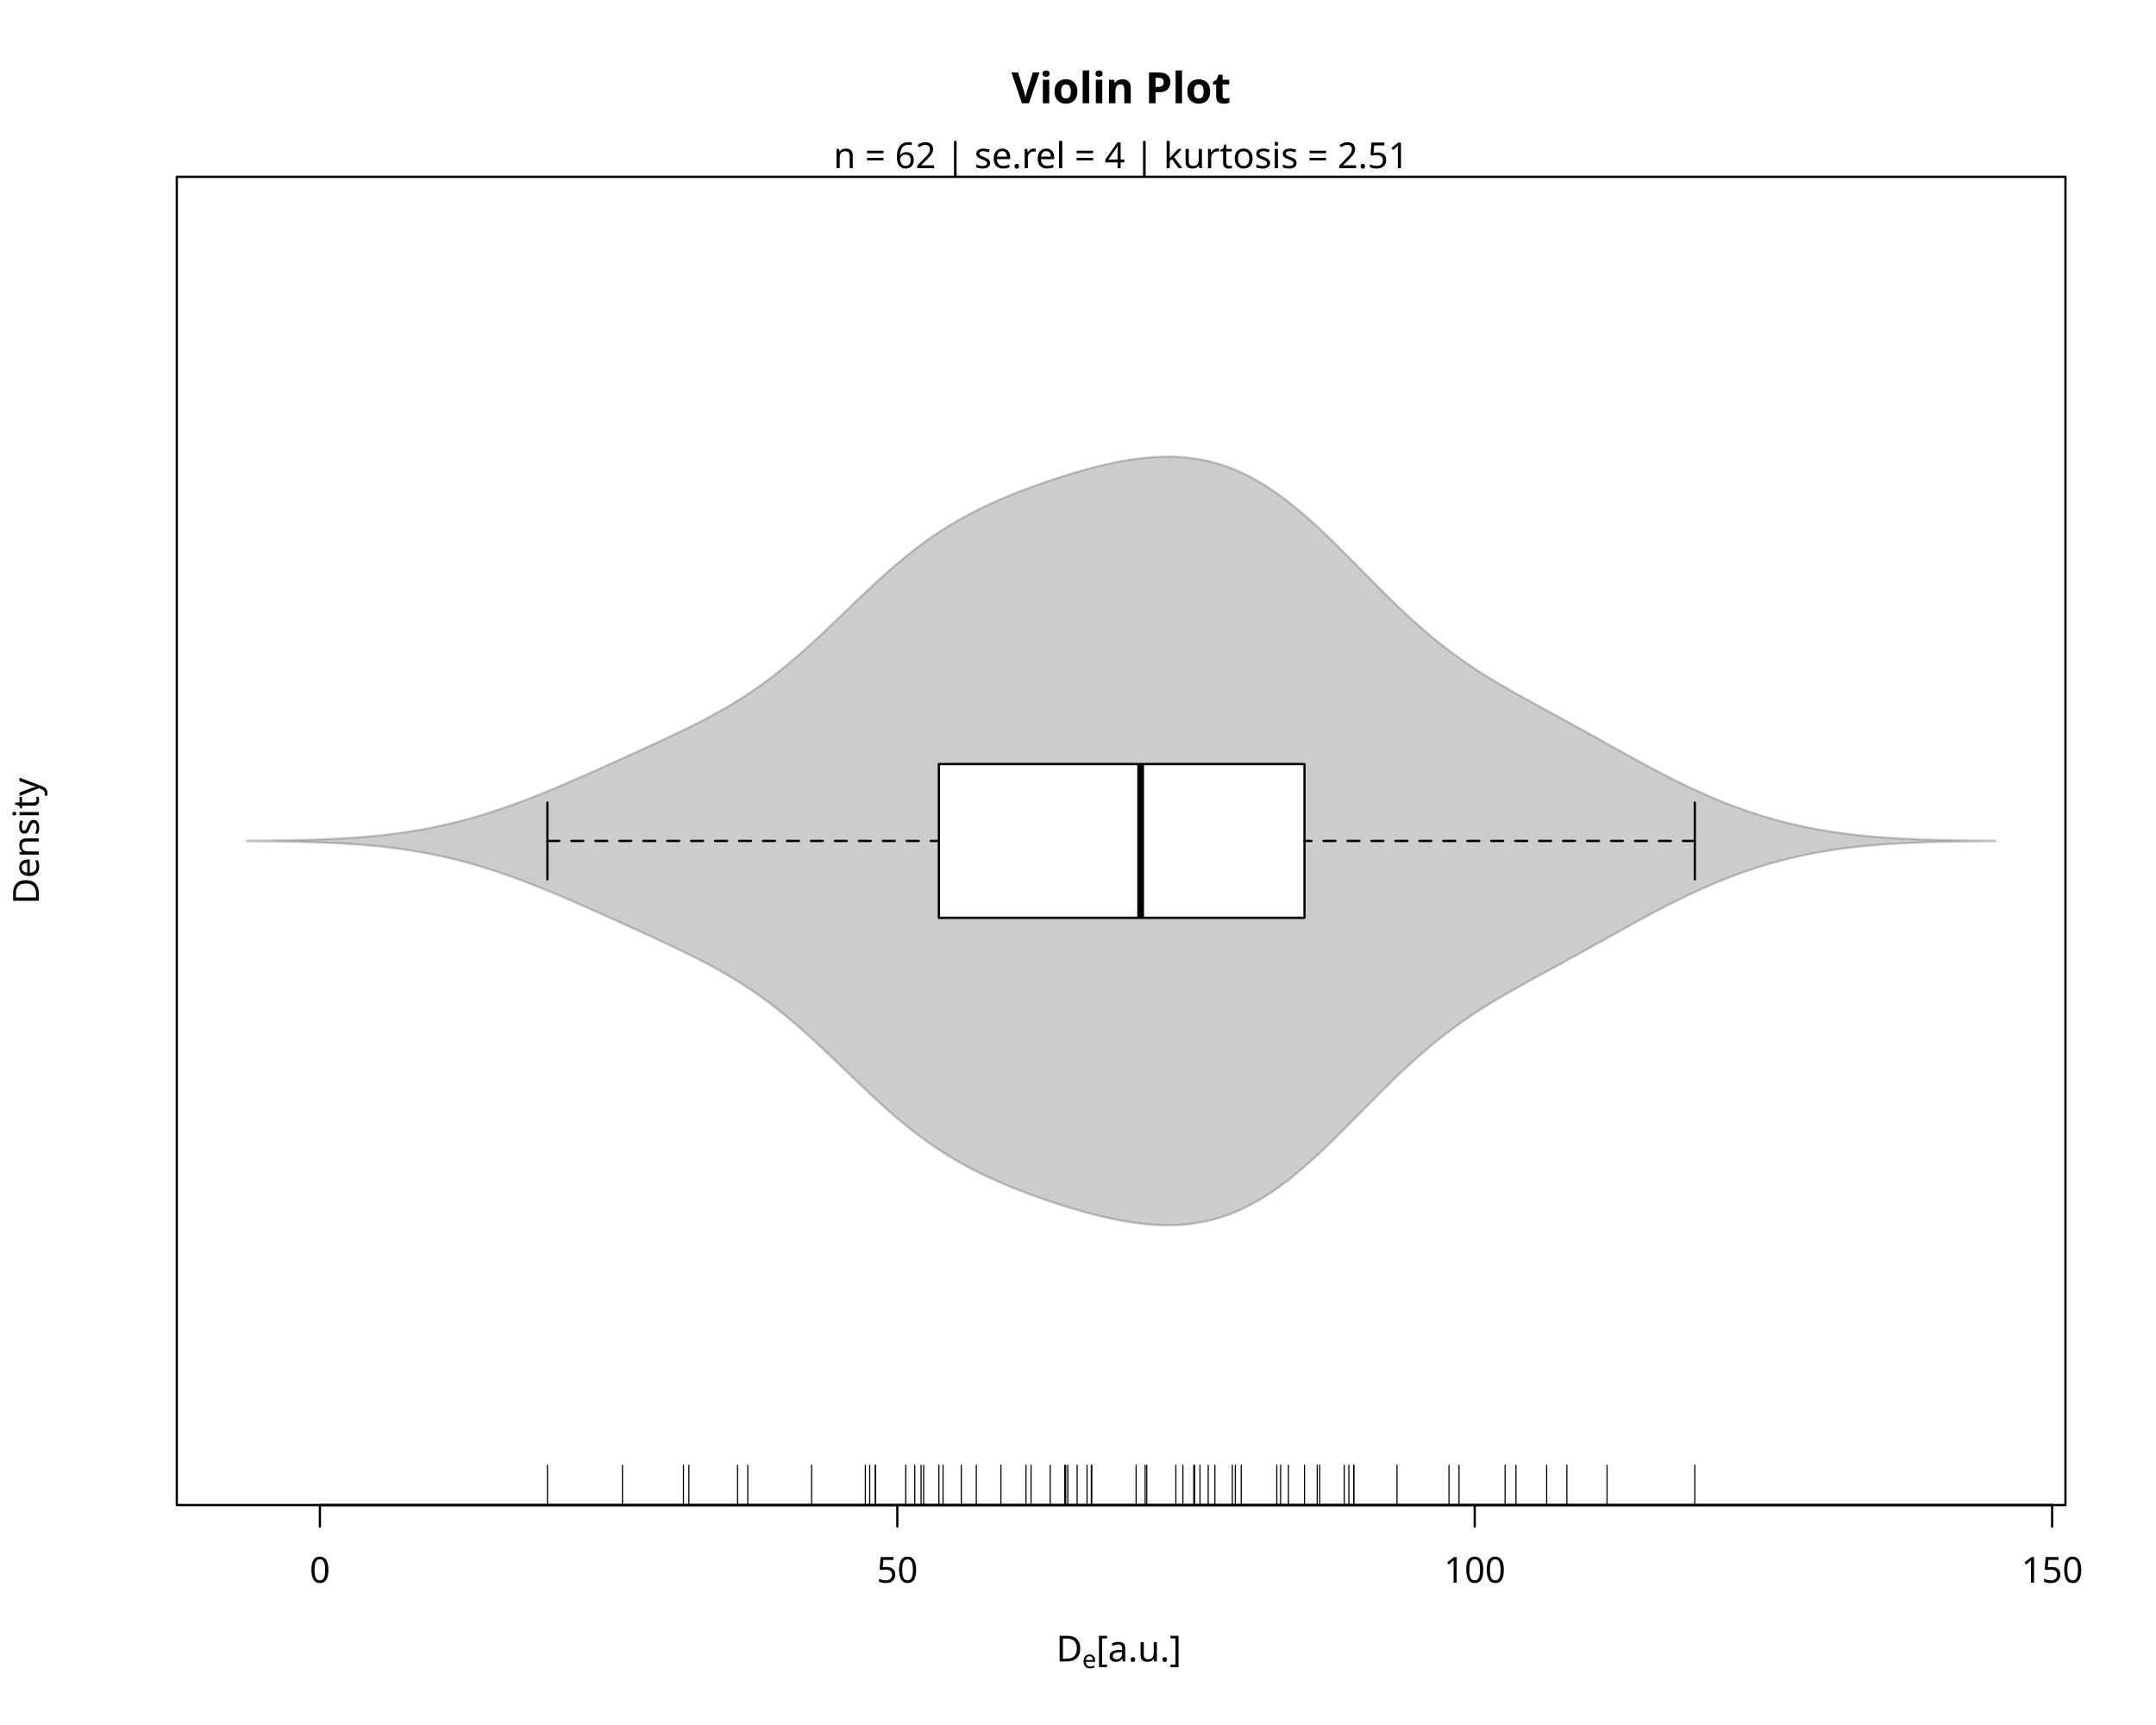
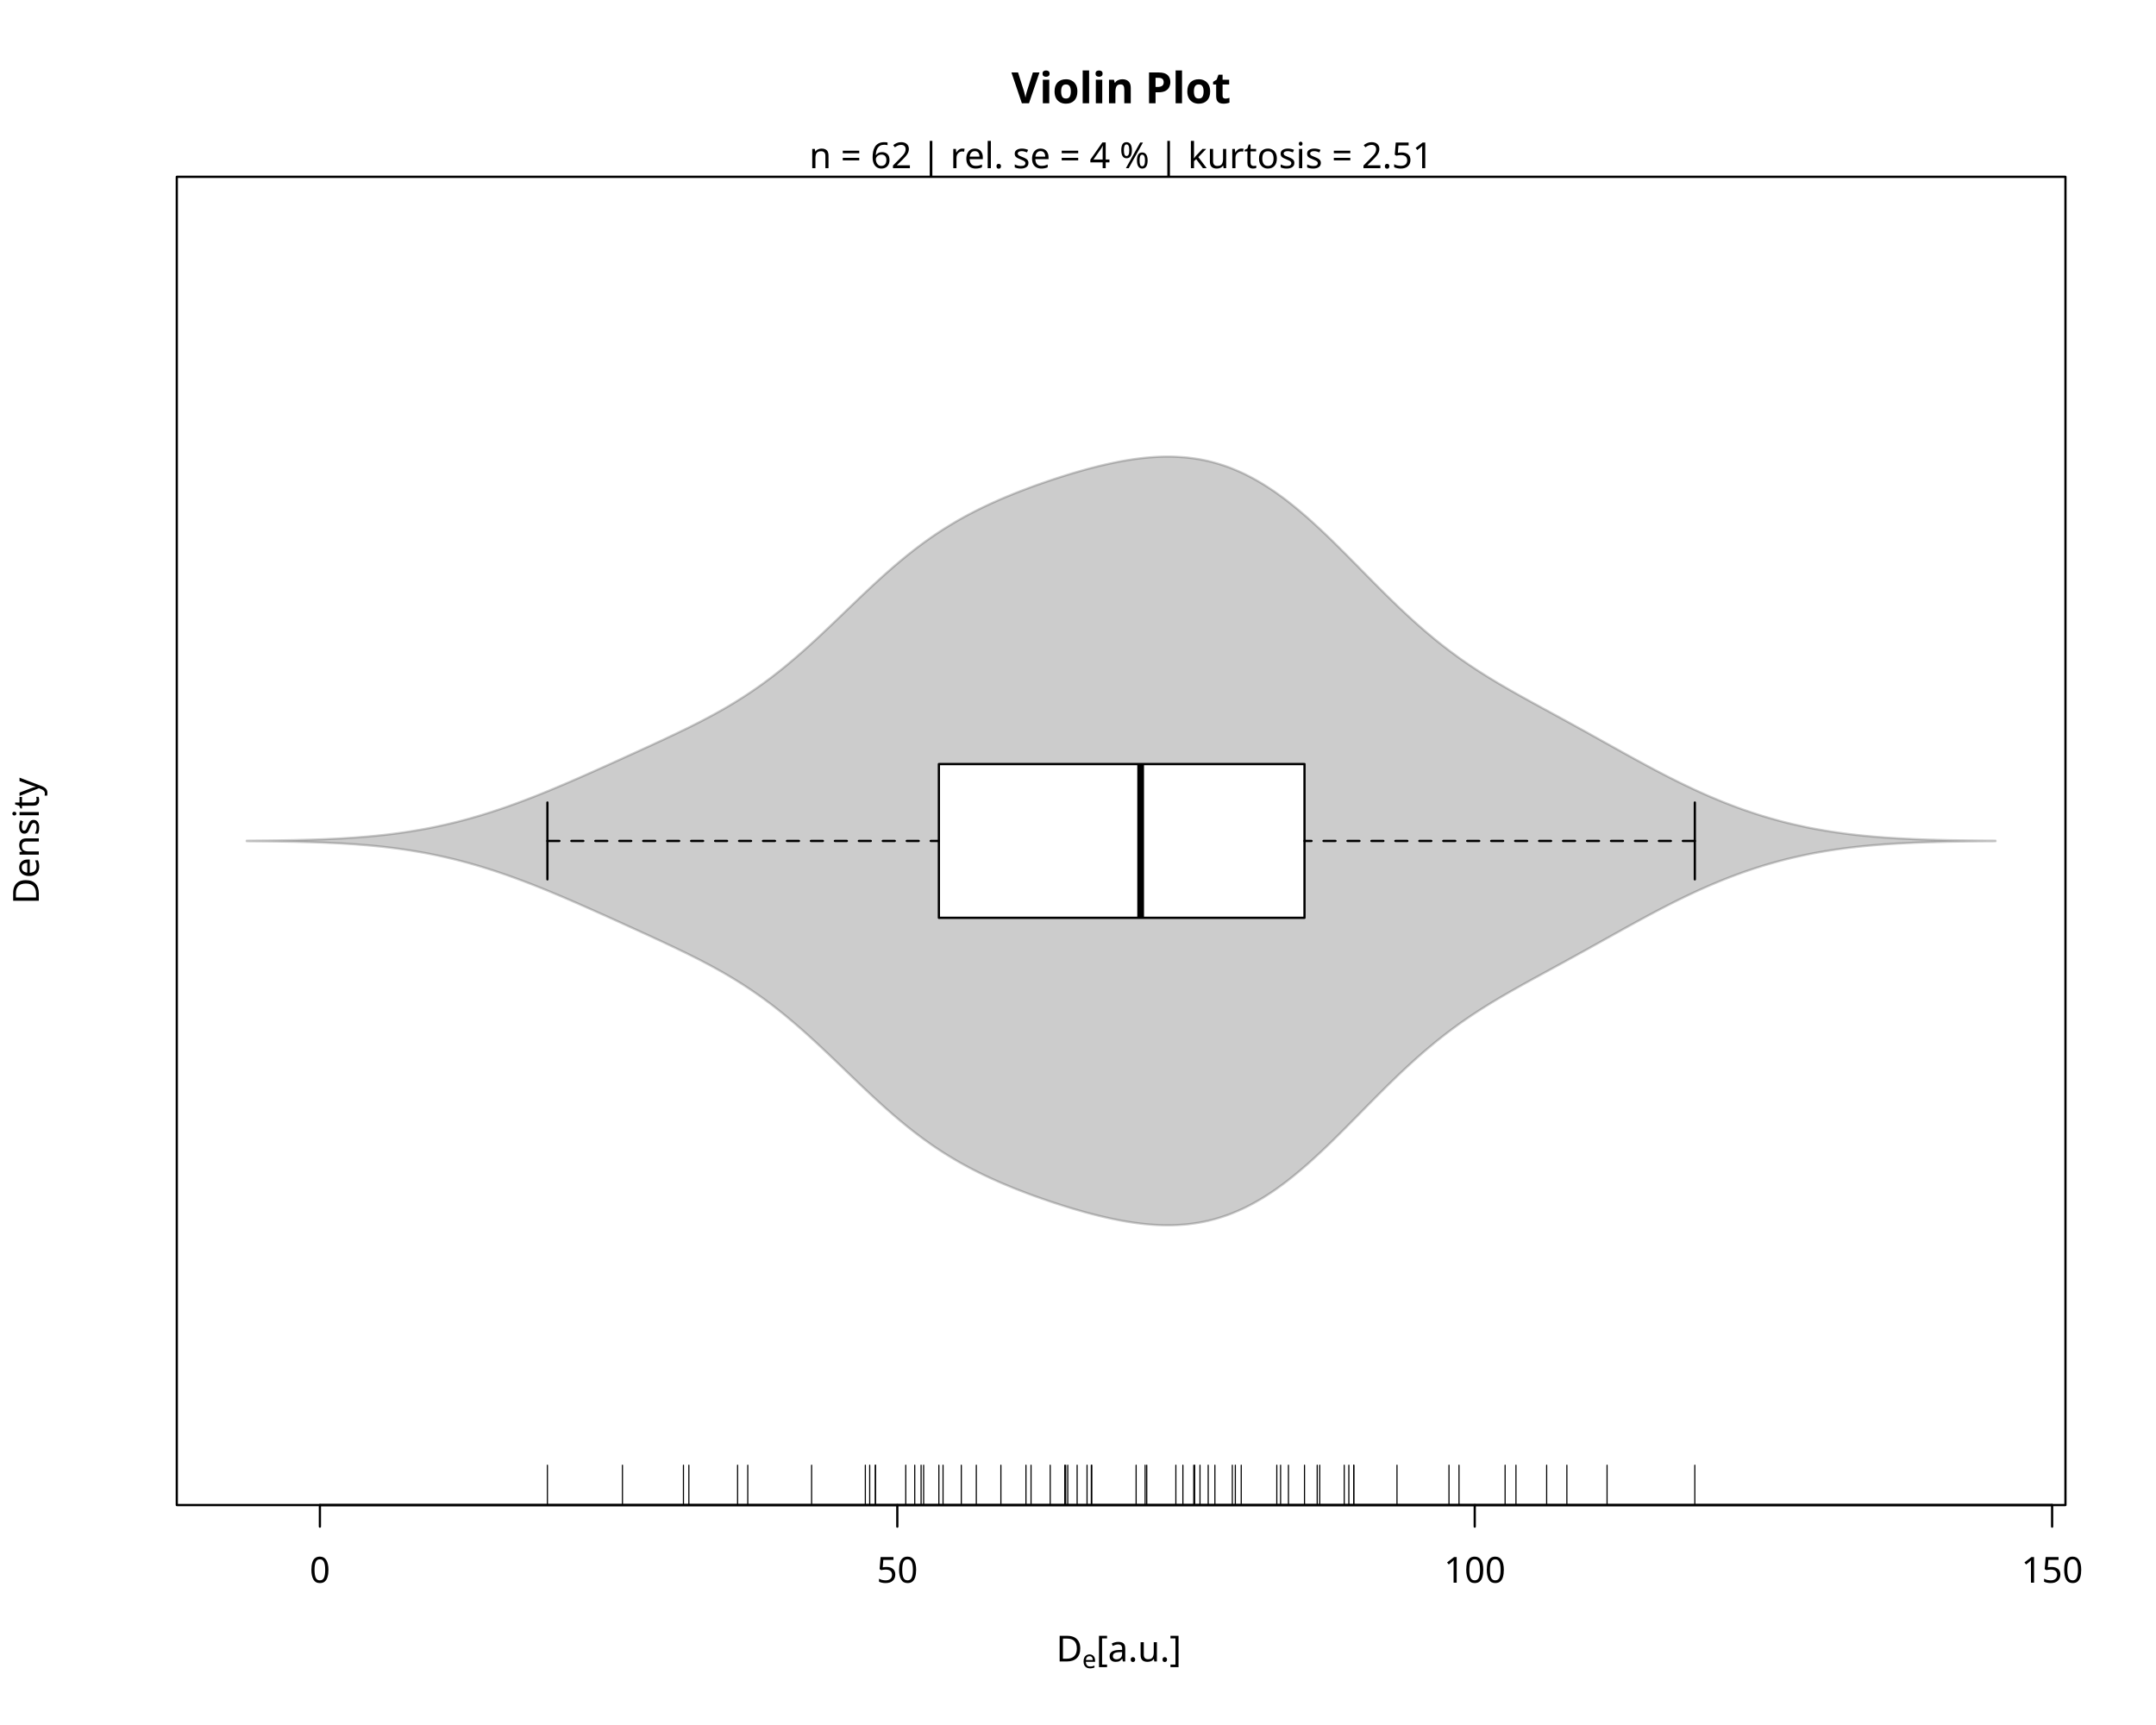
<svg xmlns="http://www.w3.org/2000/svg" class="svglite" data-engine-version="2.0" width="720.00pt" height="576.00pt" viewBox="0 0 720.00 576.00">
  <defs>
    <style type="text/css">
    .svglite line, .svglite polyline, .svglite polygon, .svglite path, .svglite rect, .svglite circle {
      fill: none;
      stroke: #000000;
      stroke-linecap: round;
      stroke-linejoin: round;
      stroke-miterlimit: 10.00;
    }
  </style>
  </defs>
  <rect width="100%" height="100%" style="stroke: none; fill: #FFFFFF;" />
  <defs>
    <clipPath id="cpMC4wMHw3MjAuMDB8MC4wMHw1NzYuMDA=">
      <rect x="0.00" y="0.00" width="720.00" height="576.00" />
    </clipPath>
  </defs>
  <g clip-path="url(#cpMC4wMHw3MjAuMDB8MC4wMHw1NzYuMDA=)">
    <line x1="106.83" y1="502.56" x2="685.31" y2="502.56" style="stroke-width: 0.75;" />
    <line x1="106.83" y1="502.56" x2="106.83" y2="509.76" style="stroke-width: 0.75;" />
    <line x1="299.66" y1="502.56" x2="299.66" y2="509.76" style="stroke-width: 0.75;" />
    <line x1="492.49" y1="502.56" x2="492.49" y2="509.76" style="stroke-width: 0.75;" />
    <line x1="685.31" y1="502.56" x2="685.31" y2="509.76" style="stroke-width: 0.75;" />
    <text x="106.83" y="528.48" text-anchor="middle" style="font-size: 12.00px; font-family: sans;" textLength="6.67px" lengthAdjust="spacingAndGlyphs">0</text>
    <text x="299.66" y="528.48" text-anchor="middle" style="font-size: 12.00px; font-family: sans;" textLength="13.35px" lengthAdjust="spacingAndGlyphs">50</text>
    <text x="492.49" y="528.48" text-anchor="middle" style="font-size: 12.00px; font-family: sans;" textLength="20.02px" lengthAdjust="spacingAndGlyphs">100</text>
    <text x="685.31" y="528.48" text-anchor="middle" style="font-size: 12.00px; font-family: sans;" textLength="20.02px" lengthAdjust="spacingAndGlyphs">150</text>
    <polygon points="59.04,502.56 689.76,502.56 689.76,59.04 59.04,59.04 " style="stroke-width: 0.75; fill: none;" />
    <text x="374.40" y="34.48" text-anchor="middle" style="font-size: 14.40px; font-weight: bold; font-family: sans;" textLength="64.03px" lengthAdjust="spacingAndGlyphs">Violin Plot</text>
    <text x="352.72" y="554.79" style="font-size: 12.00px; font-family: sans;" textLength="8.67px" lengthAdjust="spacingAndGlyphs">D</text>
    <text x="361.39" y="557.01" style="font-size: 8.40px; font-family: sans;" textLength="4.67px" lengthAdjust="spacingAndGlyphs">e</text>
    <text x="366.06" y="554.79" style="font-size: 12.00px; font-family: sans;" textLength="30.02px" lengthAdjust="spacingAndGlyphs"> [a.u.]</text>
    <text transform="translate(12.96,280.80) rotate(-90)" text-anchor="middle" style="font-size: 12.00px; font-family: sans;" textLength="40.02px" lengthAdjust="spacingAndGlyphs">Density</text>
  </g>
  <defs>
    <clipPath id="cpNTkuMDR8Njg5Ljc2fDU5LjA0fDUwMi41Ng==">
      <rect x="59.04" y="59.04" width="630.72" height="443.52" />
    </clipPath>
  </defs>
  <g clip-path="url(#cpNTkuMDR8Njg5Ljc2fDU5LjA0fDUwMi41Ng==)">
    <polygon points="82.40,280.73 83.54,280.72 84.69,280.71 85.83,280.70 86.97,280.69 88.11,280.68 89.26,280.67 90.40,280.66 91.54,280.64 92.69,280.63 93.83,280.61 94.97,280.59 96.11,280.57 97.26,280.55 98.40,280.53 99.54,280.50 100.69,280.47 101.83,280.44 102.97,280.41 104.11,280.38 105.26,280.34 106.40,280.30 107.54,280.26 108.69,280.21 109.83,280.16 110.97,280.11 112.11,280.06 113.26,280.00 114.40,279.93 115.54,279.87 116.69,279.79 117.83,279.72 118.97,279.64 120.11,279.55 121.26,279.46 122.40,279.37 123.54,279.27 124.69,279.16 125.83,279.05 126.97,278.93 128.11,278.81 129.26,278.68 130.40,278.54 131.54,278.40 132.69,278.25 133.83,278.09 134.97,277.93 136.11,277.76 137.26,277.58 138.40,277.39 139.54,277.20 140.69,277.00 141.83,276.79 142.97,276.58 144.11,276.35 145.26,276.12 146.40,275.88 147.54,275.63 148.69,275.38 149.83,275.11 150.97,274.84 152.11,274.56 153.26,274.27 154.40,273.97 155.54,273.67 156.69,273.36 157.83,273.03 158.97,272.70 160.11,272.37 161.26,272.02 162.40,271.67 163.54,271.31 164.69,270.94 165.83,270.56 166.97,270.18 168.11,269.79 169.26,269.40 170.40,268.99 171.54,268.58 172.69,268.16 173.83,267.74 174.97,267.31 176.11,266.88 177.26,266.43 178.40,265.99 179.54,265.53 180.69,265.08 181.83,264.62 182.97,264.15 184.11,263.68 185.26,263.20 186.40,262.72 187.54,262.24 188.69,261.75 189.83,261.26 190.97,260.77 192.11,260.27 193.26,259.77 194.40,259.27 195.54,258.77 196.69,258.26 197.83,257.75 198.97,257.24 200.11,256.73 201.26,256.22 202.40,255.71 203.54,255.19 204.69,254.68 205.83,254.16 206.97,253.64 208.11,253.12 209.26,252.60 210.40,252.08 211.54,251.56 212.69,251.04 213.83,250.52 214.97,250.00 216.11,249.47 217.26,248.95 218.40,248.42 219.54,247.89 220.69,247.36 221.83,246.83 222.97,246.29 224.11,245.75 225.26,245.21 226.40,244.66 227.54,244.11 228.69,243.56 229.83,243.00 230.97,242.43 232.11,241.86 233.26,241.28 234.40,240.69 235.54,240.09 236.69,239.49 237.83,238.87 238.97,238.25 240.11,237.61 241.26,236.97 242.40,236.31 243.54,235.64 244.69,234.95 245.83,234.25 246.97,233.54 248.11,232.82 249.26,232.07 250.40,231.32 251.54,230.54 252.69,229.75 253.83,228.95 254.97,228.13 256.11,227.28 257.26,226.43 258.40,225.56 259.54,224.66 260.69,223.76 261.83,222.84 262.97,221.90 264.11,220.94 265.26,219.97 266.40,218.99 267.54,217.99 268.69,216.98 269.83,215.95 270.97,214.91 272.11,213.87 273.26,212.81 274.40,211.74 275.54,210.66 276.69,209.58 277.83,208.49 278.97,207.40 280.11,206.30 281.26,205.20 282.40,204.10 283.54,203.00 284.69,201.90 285.83,200.81 286.97,199.71 288.11,198.63 289.26,197.55 290.40,196.47 291.54,195.41 292.69,194.35 293.83,193.31 294.97,192.27 296.11,191.25 297.26,190.25 298.40,189.25 299.54,188.28 300.69,187.31 301.83,186.37 302.97,185.44 304.11,184.53 305.26,183.63 306.40,182.76 307.54,181.90 308.69,181.06 309.83,180.24 310.97,179.44 312.11,178.65 313.26,177.89 314.40,177.14 315.54,176.41 316.69,175.70 317.83,175.01 318.97,174.33 320.11,173.66 321.26,173.02 322.40,172.39 323.54,171.77 324.69,171.18 325.83,170.59 326.97,170.02 328.11,169.46 329.26,168.92 330.40,168.38 331.54,167.86 332.69,167.35 333.83,166.84 334.97,166.35 336.11,165.87 337.26,165.40 338.40,164.93 339.54,164.48 340.69,164.03 341.83,163.59 342.97,163.16 344.11,162.73 345.26,162.31 346.40,161.90 347.54,161.50 348.69,161.10 349.83,160.71 350.97,160.32 352.11,159.94 353.26,159.57 354.40,159.20 355.54,158.84 356.69,158.49 357.83,158.14 358.97,157.80 360.11,157.47 361.26,157.14 362.40,156.82 363.54,156.51 364.69,156.21 365.83,155.92 366.97,155.63 368.11,155.36 369.26,155.09 370.40,154.84 371.54,154.59 372.69,154.36 373.83,154.13 374.97,153.92 376.11,153.72 377.26,153.54 378.40,153.36 379.54,153.20 380.69,153.06 381.83,152.92 382.97,152.81 384.11,152.71 385.26,152.62 386.40,152.56 387.54,152.51 388.69,152.48 389.83,152.47 390.97,152.47 392.11,152.50 393.26,152.55 394.40,152.62 395.54,152.70 396.69,152.81 397.83,152.95 398.97,153.11 400.11,153.28 401.26,153.49 402.40,153.72 403.54,153.97 404.69,154.26 405.83,154.56 406.97,154.89 408.11,155.25 409.26,155.64 410.40,156.04 411.54,156.49 412.69,156.96 413.83,157.45 414.97,157.97 416.11,158.52 417.26,159.10 418.40,159.70 419.54,160.34 420.69,161.00 421.83,161.68 422.97,162.40 424.11,163.14 425.26,163.90 426.40,164.70 427.54,165.52 428.69,166.36 429.83,167.23 430.97,168.13 432.11,169.04 433.26,169.98 434.40,170.94 435.54,171.91 436.69,172.91 437.83,173.93 438.97,174.97 440.11,176.02 441.26,177.09 442.40,178.17 443.54,179.26 444.69,180.37 445.83,181.49 446.97,182.62 448.11,183.76 449.26,184.90 450.40,186.05 451.54,187.21 452.69,188.36 453.83,189.52 454.97,190.69 456.11,191.84 457.26,193.00 458.40,194.16 459.54,195.31 460.69,196.46 461.83,197.60 462.97,198.73 464.11,199.85 465.26,200.96 466.40,202.07 467.54,203.16 468.69,204.24 469.83,205.30 470.97,206.35 472.11,207.39 473.26,208.42 474.40,209.42 475.54,210.42 476.69,211.40 477.83,212.35 478.97,213.30 480.11,214.23 481.26,215.14 482.40,216.03 483.54,216.91 484.69,217.77 485.83,218.61 486.97,219.45 488.11,220.26 489.26,221.06 490.40,221.84 491.54,222.61 492.69,223.37 493.83,224.11 494.97,224.84 496.11,225.56 497.26,226.27 498.40,226.97 499.54,227.66 500.69,228.34 501.83,229.01 502.97,229.67 504.11,230.33 505.26,230.98 506.40,231.63 507.54,232.27 508.69,232.91 509.83,233.54 510.97,234.17 512.11,234.80 513.26,235.42 514.40,236.05 515.54,236.67 516.69,237.29 517.83,237.92 518.97,238.54 520.11,239.16 521.26,239.79 522.40,240.41 523.54,241.04 524.69,241.67 525.83,242.30 526.97,242.93 528.11,243.56 529.26,244.19 530.40,244.82 531.54,245.46 532.69,246.10 533.83,246.73 534.97,247.37 536.11,248.01 537.26,248.64 538.40,249.28 539.54,249.92 540.69,250.55 541.83,251.19 542.97,251.82 544.11,252.45 545.26,253.08 546.40,253.71 547.54,254.33 548.69,254.95 549.83,255.57 550.97,256.18 552.11,256.79 553.26,257.40 554.40,257.99 555.54,258.59 556.69,259.18 557.83,259.76 558.97,260.33 560.11,260.91 561.26,261.47 562.40,262.02 563.54,262.57 564.69,263.11 565.83,263.65 566.97,264.17 568.11,264.69 569.26,265.20 570.40,265.70 571.54,266.19 572.69,266.67 573.83,267.15 574.97,267.62 576.11,268.07 577.26,268.52 578.40,268.96 579.54,269.39 580.69,269.81 581.83,270.22 582.97,270.62 584.11,271.01 585.26,271.40 586.40,271.77 587.54,272.13 588.69,272.49 589.83,272.83 590.97,273.17 592.11,273.49 593.26,273.81 594.40,274.12 595.54,274.42 596.69,274.71 597.83,274.99 598.97,275.26 600.11,275.52 601.26,275.77 602.40,276.02 603.54,276.26 604.69,276.49 605.83,276.71 606.97,276.92 608.11,277.12 609.26,277.32 610.40,277.51 611.54,277.69 612.69,277.86 613.83,278.03 614.97,278.18 616.11,278.34 617.26,278.48 618.40,278.62 619.54,278.75 620.69,278.88 621.83,279.00 622.97,279.11 624.11,279.22 625.26,279.32 626.40,279.42 627.54,279.51 628.69,279.60 629.83,279.68 630.97,279.76 632.11,279.83 633.26,279.90 634.40,279.96 635.54,280.02 636.69,280.08 637.83,280.13 638.97,280.19 640.11,280.23 641.26,280.28 642.40,280.32 643.54,280.36 644.69,280.39 645.83,280.42 646.97,280.46 648.11,280.48 649.26,280.51 650.40,280.54 651.54,280.56 652.69,280.58 653.83,280.60 654.97,280.62 656.11,280.63 657.26,280.65 658.40,280.66 659.54,280.67 660.69,280.69 661.83,280.70 662.97,280.71 664.11,280.72 665.26,280.72 666.40,280.73 666.40,280.87 665.26,280.88 664.11,280.88 662.97,280.89 661.83,280.90 660.69,280.91 659.54,280.93 658.40,280.94 657.26,280.95 656.11,280.97 654.97,280.98 653.83,281.00 652.69,281.02 651.54,281.04 650.40,281.06 649.26,281.09 648.11,281.12 646.97,281.14 645.83,281.18 644.69,281.21 643.54,281.24 642.40,281.28 641.26,281.32 640.11,281.37 638.97,281.41 637.83,281.47 636.69,281.52 635.54,281.58 634.40,281.64 633.26,281.70 632.11,281.77 630.97,281.84 629.83,281.92 628.69,282.00 627.54,282.09 626.40,282.18 625.26,282.28 624.11,282.38 622.97,282.49 621.83,282.60 620.69,282.72 619.54,282.85 618.40,282.98 617.26,283.12 616.11,283.26 614.97,283.42 613.83,283.57 612.69,283.74 611.54,283.91 610.40,284.09 609.26,284.28 608.11,284.48 606.97,284.68 605.83,284.89 604.69,285.11 603.54,285.34 602.40,285.58 601.26,285.83 600.11,286.08 598.97,286.34 597.83,286.61 596.69,286.89 595.54,287.18 594.40,287.48 593.26,287.79 592.11,288.11 590.97,288.43 589.83,288.77 588.69,289.11 587.54,289.47 586.40,289.83 585.26,290.20 584.11,290.59 582.97,290.98 581.83,291.38 580.69,291.79 579.54,292.21 578.40,292.64 577.26,293.08 576.11,293.53 574.97,293.98 573.83,294.45 572.69,294.93 571.54,295.41 570.40,295.90 569.26,296.40 568.11,296.91 566.97,297.43 565.83,297.95 564.69,298.49 563.54,299.03 562.40,299.58 561.26,300.13 560.11,300.69 558.97,301.27 557.83,301.84 556.69,302.42 555.54,303.01 554.40,303.61 553.26,304.20 552.11,304.81 550.97,305.42 549.83,306.03 548.69,306.65 547.54,307.27 546.40,307.89 545.26,308.52 544.11,309.15 542.97,309.78 541.83,310.41 540.69,311.05 539.54,311.68 538.40,312.32 537.26,312.96 536.11,313.59 534.97,314.23 533.83,314.87 532.69,315.50 531.54,316.14 530.40,316.78 529.26,317.41 528.11,318.04 526.97,318.67 525.83,319.30 524.69,319.93 523.54,320.56 522.40,321.19 521.26,321.81 520.11,322.44 518.97,323.06 517.83,323.68 516.69,324.31 515.54,324.93 514.40,325.55 513.26,326.18 512.11,326.80 510.97,327.43 509.83,328.06 508.69,328.69 507.54,329.33 506.40,329.97 505.26,330.62 504.11,331.27 502.97,331.93 501.83,332.59 500.69,333.26 499.54,333.94 498.40,334.63 497.26,335.33 496.11,336.04 494.97,336.76 493.83,337.49 492.69,338.23 491.54,338.99 490.40,339.76 489.26,340.54 488.11,341.34 486.97,342.15 485.83,342.99 484.69,343.83 483.54,344.69 482.40,345.57 481.26,346.46 480.11,347.37 478.97,348.30 477.83,349.25 476.69,350.20 475.54,351.18 474.40,352.18 473.26,353.18 472.11,354.21 470.97,355.25 469.83,356.30 468.69,357.36 467.54,358.44 466.40,359.53 465.26,360.64 464.11,361.75 462.97,362.87 461.83,364.00 460.69,365.14 459.54,366.29 458.40,367.44 457.26,368.60 456.11,369.76 454.97,370.91 453.83,372.08 452.69,373.24 451.54,374.39 450.40,375.55 449.26,376.70 448.11,377.84 446.97,378.98 445.83,380.11 444.69,381.23 443.54,382.34 442.40,383.43 441.26,384.51 440.11,385.58 438.97,386.63 437.83,387.67 436.69,388.69 435.54,389.69 434.40,390.66 433.26,391.62 432.11,392.56 430.97,393.47 429.83,394.37 428.69,395.24 427.54,396.08 426.40,396.90 425.26,397.70 424.11,398.46 422.97,399.20 421.83,399.92 420.69,400.60 419.54,401.26 418.40,401.90 417.26,402.50 416.11,403.08 414.97,403.63 413.83,404.15 412.69,404.64 411.54,405.11 410.40,405.56 409.26,405.96 408.11,406.35 406.97,406.71 405.83,407.04 404.69,407.34 403.54,407.63 402.40,407.88 401.26,408.11 400.11,408.32 398.97,408.49 397.83,408.65 396.69,408.79 395.54,408.90 394.40,408.98 393.26,409.05 392.11,409.10 390.97,409.13 389.83,409.13 388.69,409.12 387.54,409.09 386.40,409.04 385.26,408.98 384.11,408.89 382.97,408.79 381.83,408.68 380.69,408.54 379.54,408.40 378.40,408.24 377.26,408.06 376.11,407.88 374.97,407.68 373.83,407.47 372.69,407.24 371.54,407.01 370.40,406.76 369.26,406.51 368.11,406.24 366.97,405.97 365.83,405.68 364.69,405.39 363.54,405.09 362.40,404.78 361.26,404.46 360.11,404.13 358.97,403.80 357.83,403.46 356.69,403.11 355.54,402.76 354.40,402.40 353.26,402.03 352.11,401.66 350.97,401.28 349.83,400.89 348.69,400.50 347.54,400.10 346.40,399.70 345.26,399.29 344.11,398.87 342.97,398.44 341.83,398.01 340.69,397.57 339.54,397.12 338.40,396.67 337.26,396.20 336.11,395.73 334.97,395.25 333.83,394.76 332.69,394.25 331.54,393.74 330.40,393.22 329.26,392.68 328.11,392.14 326.97,391.58 325.83,391.01 324.69,390.42 323.54,389.83 322.40,389.21 321.26,388.58 320.11,387.94 318.97,387.27 317.83,386.59 316.69,385.90 315.54,385.19 314.40,384.46 313.26,383.71 312.11,382.95 310.97,382.16 309.83,381.36 308.69,380.54 307.54,379.70 306.40,378.84 305.26,377.97 304.11,377.07 302.97,376.16 301.83,375.23 300.69,374.29 299.54,373.32 298.40,372.35 297.26,371.35 296.11,370.35 294.97,369.33 293.83,368.29 292.69,367.25 291.54,366.19 290.40,365.13 289.26,364.05 288.11,362.97 286.97,361.89 285.83,360.79 284.69,359.70 283.54,358.60 282.40,357.50 281.26,356.40 280.11,355.30 278.97,354.20 277.83,353.11 276.69,352.02 275.54,350.94 274.40,349.86 273.26,348.79 272.11,347.73 270.97,346.69 269.83,345.65 268.69,344.62 267.54,343.61 266.40,342.61 265.26,341.63 264.11,340.66 262.97,339.70 261.83,338.76 260.69,337.84 259.54,336.94 258.40,336.04 257.26,335.17 256.11,334.32 254.97,333.47 253.83,332.65 252.69,331.85 251.54,331.06 250.40,330.28 249.26,329.53 248.11,328.78 246.97,328.06 245.83,327.35 244.69,326.65 243.54,325.96 242.40,325.29 241.26,324.63 240.11,323.99 238.97,323.35 237.83,322.73 236.69,322.11 235.54,321.51 234.40,320.91 233.26,320.32 232.11,319.74 230.97,319.17 229.83,318.60 228.69,318.04 227.54,317.49 226.40,316.94 225.26,316.39 224.11,315.85 222.97,315.31 221.83,314.77 220.69,314.24 219.54,313.71 218.40,313.18 217.26,312.65 216.11,312.13 214.97,311.60 213.83,311.08 212.69,310.56 211.54,310.04 210.40,309.52 209.26,309.00 208.11,308.48 206.97,307.96 205.83,307.44 204.69,306.92 203.54,306.41 202.40,305.89 201.26,305.38 200.11,304.87 198.97,304.36 197.83,303.85 196.69,303.34 195.54,302.83 194.40,302.33 193.26,301.83 192.11,301.33 190.97,300.83 189.83,300.34 188.69,299.85 187.54,299.36 186.40,298.88 185.26,298.40 184.11,297.92 182.97,297.45 181.83,296.98 180.69,296.52 179.54,296.07 178.40,295.61 177.26,295.17 176.11,294.72 174.97,294.29 173.83,293.86 172.69,293.44 171.54,293.02 170.40,292.61 169.26,292.20 168.11,291.81 166.97,291.42 165.83,291.04 164.69,290.66 163.54,290.29 162.40,289.93 161.26,289.58 160.11,289.23 158.97,288.90 157.83,288.57 156.69,288.24 155.54,287.93 154.40,287.63 153.26,287.33 152.11,287.04 150.97,286.76 149.83,286.49 148.69,286.22 147.54,285.97 146.40,285.72 145.26,285.48 144.11,285.25 142.97,285.02 141.83,284.81 140.69,284.60 139.54,284.40 138.40,284.21 137.26,284.02 136.11,283.84 134.97,283.67 133.83,283.51 132.69,283.35 131.54,283.20 130.40,283.06 129.26,282.92 128.11,282.79 126.97,282.67 125.83,282.55 124.69,282.44 123.54,282.33 122.40,282.23 121.26,282.14 120.11,282.05 118.97,281.96 117.83,281.88 116.69,281.81 115.54,281.73 114.40,281.67 113.26,281.60 112.11,281.54 110.97,281.49 109.83,281.44 108.69,281.39 107.54,281.34 106.40,281.30 105.26,281.26 104.11,281.22 102.97,281.19 101.83,281.16 100.69,281.13 99.54,281.10 98.40,281.07 97.26,281.05 96.11,281.03 94.97,281.01 93.83,280.99 92.69,280.97 91.54,280.96 90.40,280.94 89.26,280.93 88.11,280.92 86.97,280.91 85.83,280.90 84.69,280.89 83.54,280.88 82.40,280.87 " style="stroke-width: 0.75; stroke: #000000; stroke-opacity: 0.20; fill: #000000; fill-opacity: 0.20;" />
    <polygon points="313.54,306.47 313.54,255.13 435.64,255.13 435.64,306.47 " style="stroke-width: 0.75; stroke: none; fill: #FFFFFF;" />
    <line x1="380.92" y1="306.47" x2="380.92" y2="255.13" style="stroke-width: 2.25; stroke-linecap: butt;" />
    <line x1="182.81" y1="280.80" x2="313.54" y2="280.80" style="stroke-width: 0.75; stroke-dasharray: 4.00,4.00;" />
    <line x1="565.99" y1="280.80" x2="435.64" y2="280.80" style="stroke-width: 0.75; stroke-dasharray: 4.00,4.00;" />
    <line x1="182.81" y1="293.63" x2="182.81" y2="267.97" style="stroke-width: 0.75;" />
    <line x1="565.99" y1="293.63" x2="565.99" y2="267.97" style="stroke-width: 0.75;" />
    <polygon points="313.54,306.47 313.54,255.13 435.64,255.13 435.64,306.47 " style="stroke-width: 0.75; fill: none;" />
  </g>
  <g clip-path="url(#cpMC4wMHw3MjAuMDB8MC4wMHw1NzYuMDA=)">
    <line x1="182.81" y1="502.56" x2="182.81" y2="489.25" style="stroke-width: 0.38;" />
    <line x1="207.87" y1="502.56" x2="207.87" y2="489.25" style="stroke-width: 0.38;" />
    <line x1="228.24" y1="502.56" x2="228.24" y2="489.25" style="stroke-width: 0.38;" />
    <line x1="230.05" y1="502.56" x2="230.05" y2="489.25" style="stroke-width: 0.38;" />
    <line x1="246.32" y1="502.56" x2="246.32" y2="489.25" style="stroke-width: 0.38;" />
    <line x1="249.72" y1="502.56" x2="249.72" y2="489.25" style="stroke-width: 0.38;" />
    <line x1="271.04" y1="502.56" x2="271.04" y2="489.25" style="stroke-width: 0.38;" />
    <line x1="288.98" y1="502.56" x2="288.98" y2="489.25" style="stroke-width: 0.38;" />
    <line x1="290.44" y1="502.56" x2="290.44" y2="489.25" style="stroke-width: 0.38;" />
    <line x1="292.33" y1="502.56" x2="292.33" y2="489.25" style="stroke-width: 0.38;" />
    <line x1="292.37" y1="502.56" x2="292.37" y2="489.25" style="stroke-width: 0.38;" />
    <line x1="302.48" y1="502.56" x2="302.48" y2="489.25" style="stroke-width: 0.38;" />
    <line x1="305.48" y1="502.56" x2="305.48" y2="489.25" style="stroke-width: 0.38;" />
    <line x1="307.60" y1="502.56" x2="307.60" y2="489.25" style="stroke-width: 0.38;" />
    <line x1="308.45" y1="502.56" x2="308.45" y2="489.25" style="stroke-width: 0.38;" />
    <line x1="313.54" y1="502.56" x2="313.54" y2="489.25" style="stroke-width: 0.38;" />
    <line x1="314.93" y1="502.56" x2="314.93" y2="489.25" style="stroke-width: 0.38;" />
    <line x1="321.03" y1="502.56" x2="321.03" y2="489.25" style="stroke-width: 0.38;" />
    <line x1="326.04" y1="502.56" x2="326.04" y2="489.25" style="stroke-width: 0.38;" />
    <line x1="334.25" y1="502.56" x2="334.25" y2="489.25" style="stroke-width: 0.38;" />
    <line x1="342.62" y1="502.56" x2="342.62" y2="489.25" style="stroke-width: 0.38;" />
    <line x1="344.32" y1="502.56" x2="344.32" y2="489.25" style="stroke-width: 0.38;" />
    <line x1="350.72" y1="502.56" x2="350.72" y2="489.25" style="stroke-width: 0.38;" />
    <line x1="355.58" y1="502.56" x2="355.58" y2="489.25" style="stroke-width: 0.38;" />
    <line x1="355.89" y1="502.56" x2="355.89" y2="489.25" style="stroke-width: 0.38;" />
    <line x1="356.58" y1="502.56" x2="356.58" y2="489.25" style="stroke-width: 0.38;" />
    <line x1="359.71" y1="502.56" x2="359.71" y2="489.25" style="stroke-width: 0.38;" />
    <line x1="363.02" y1="502.56" x2="363.02" y2="489.25" style="stroke-width: 0.38;" />
    <line x1="364.45" y1="502.56" x2="364.45" y2="489.25" style="stroke-width: 0.38;" />
    <line x1="364.60" y1="502.56" x2="364.60" y2="489.25" style="stroke-width: 0.38;" />
    <line x1="379.41" y1="502.56" x2="379.41" y2="489.25" style="stroke-width: 0.38;" />
    <line x1="382.42" y1="502.56" x2="382.42" y2="489.25" style="stroke-width: 0.38;" />
    <line x1="382.96" y1="502.56" x2="382.96" y2="489.25" style="stroke-width: 0.38;" />
    <line x1="392.68" y1="502.56" x2="392.68" y2="489.25" style="stroke-width: 0.38;" />
    <line x1="395.03" y1="502.56" x2="395.03" y2="489.25" style="stroke-width: 0.38;" />
    <line x1="398.66" y1="502.56" x2="398.66" y2="489.25" style="stroke-width: 0.38;" />
    <line x1="398.97" y1="502.56" x2="398.97" y2="489.25" style="stroke-width: 0.38;" />
    <line x1="400.74" y1="502.56" x2="400.74" y2="489.25" style="stroke-width: 0.38;" />
    <line x1="403.48" y1="502.56" x2="403.48" y2="489.25" style="stroke-width: 0.38;" />
    <line x1="405.72" y1="502.56" x2="405.72" y2="489.25" style="stroke-width: 0.38;" />
    <line x1="411.54" y1="502.56" x2="411.54" y2="489.25" style="stroke-width: 0.38;" />
    <line x1="412.54" y1="502.56" x2="412.54" y2="489.25" style="stroke-width: 0.38;" />
    <line x1="414.51" y1="502.56" x2="414.51" y2="489.25" style="stroke-width: 0.38;" />
    <line x1="426.39" y1="502.56" x2="426.39" y2="489.25" style="stroke-width: 0.38;" />
    <line x1="427.66" y1="502.56" x2="427.66" y2="489.25" style="stroke-width: 0.38;" />
    <line x1="430.28" y1="502.56" x2="430.28" y2="489.25" style="stroke-width: 0.38;" />
    <line x1="435.64" y1="502.56" x2="435.64" y2="489.25" style="stroke-width: 0.38;" />
    <line x1="439.88" y1="502.56" x2="439.88" y2="489.25" style="stroke-width: 0.38;" />
    <line x1="440.73" y1="502.56" x2="440.73" y2="489.25" style="stroke-width: 0.38;" />
    <line x1="448.91" y1="502.56" x2="448.91" y2="489.25" style="stroke-width: 0.38;" />
    <line x1="450.45" y1="502.56" x2="450.45" y2="489.25" style="stroke-width: 0.38;" />
    <line x1="452.07" y1="502.56" x2="452.07" y2="489.25" style="stroke-width: 0.38;" />
    <line x1="452.11" y1="502.56" x2="452.11" y2="489.25" style="stroke-width: 0.38;" />
    <line x1="466.53" y1="502.56" x2="466.53" y2="489.25" style="stroke-width: 0.38;" />
    <line x1="483.89" y1="502.56" x2="483.89" y2="489.25" style="stroke-width: 0.38;" />
    <line x1="487.24" y1="502.56" x2="487.24" y2="489.25" style="stroke-width: 0.38;" />
    <line x1="502.63" y1="502.56" x2="502.63" y2="489.25" style="stroke-width: 0.38;" />
    <line x1="506.26" y1="502.56" x2="506.26" y2="489.25" style="stroke-width: 0.38;" />
    <line x1="516.51" y1="502.56" x2="516.51" y2="489.25" style="stroke-width: 0.38;" />
    <line x1="523.26" y1="502.56" x2="523.26" y2="489.25" style="stroke-width: 0.38;" />
    <line x1="536.68" y1="502.56" x2="536.68" y2="489.25" style="stroke-width: 0.38;" />
    <line x1="565.99" y1="502.56" x2="565.99" y2="489.25" style="stroke-width: 0.38;" />
-     <text x="374.40" y="56.16" text-anchor="middle" style="font-size: 12.00px; font-family: sans;" textLength="181.37px" lengthAdjust="spacingAndGlyphs">n = 62 | se.rel = 4 | kurtosis = 2.51</text>
+     <text x="374.40" y="56.16" text-anchor="middle" style="font-size: 12.00px; font-family: sans;" textLength="198.71px" lengthAdjust="spacingAndGlyphs">n = 62 | rel. se = 4 % | kurtosis = 2.51</text>
  </g>
</svg>
